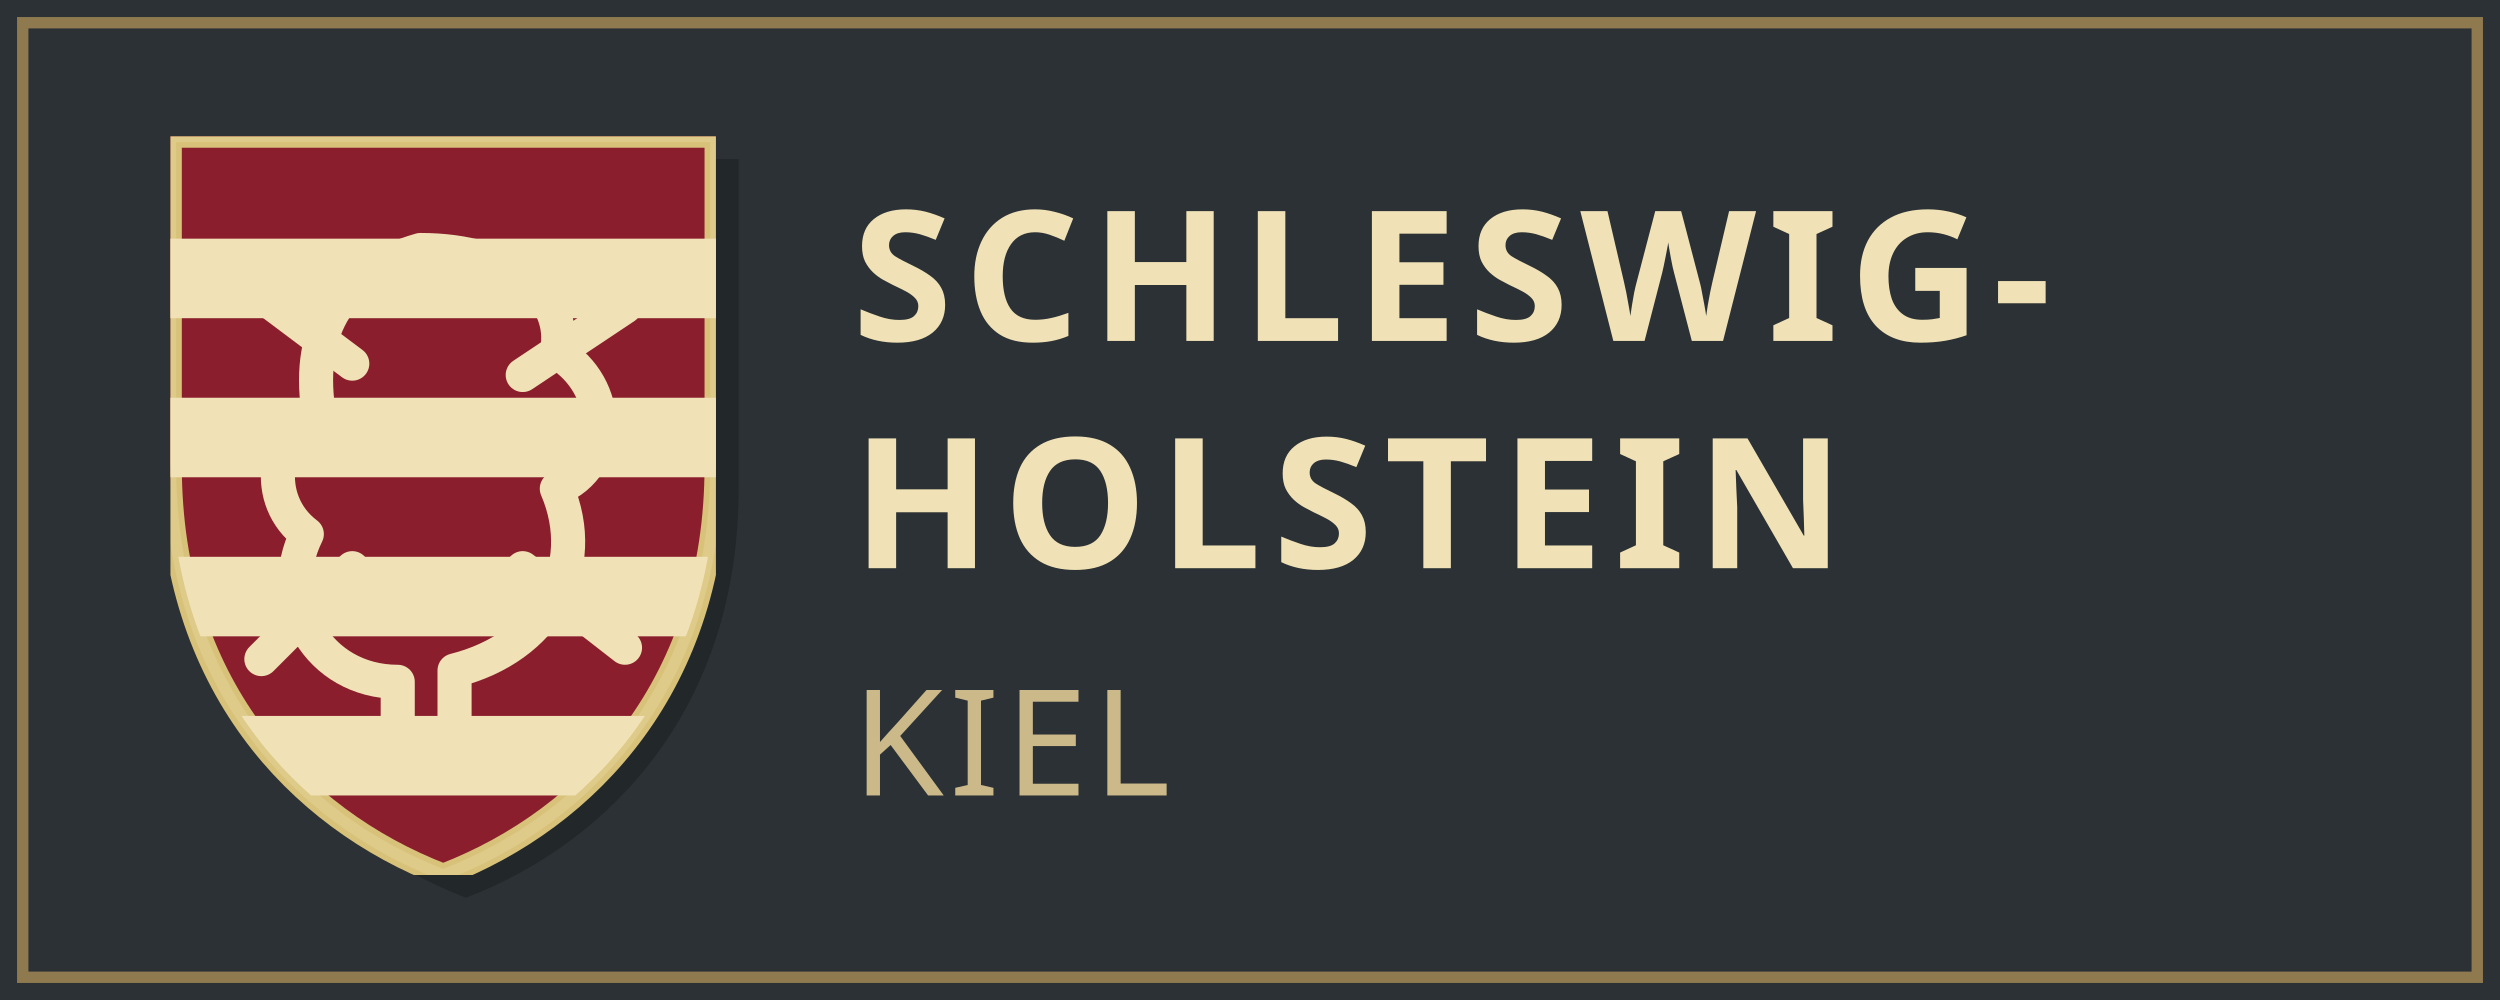
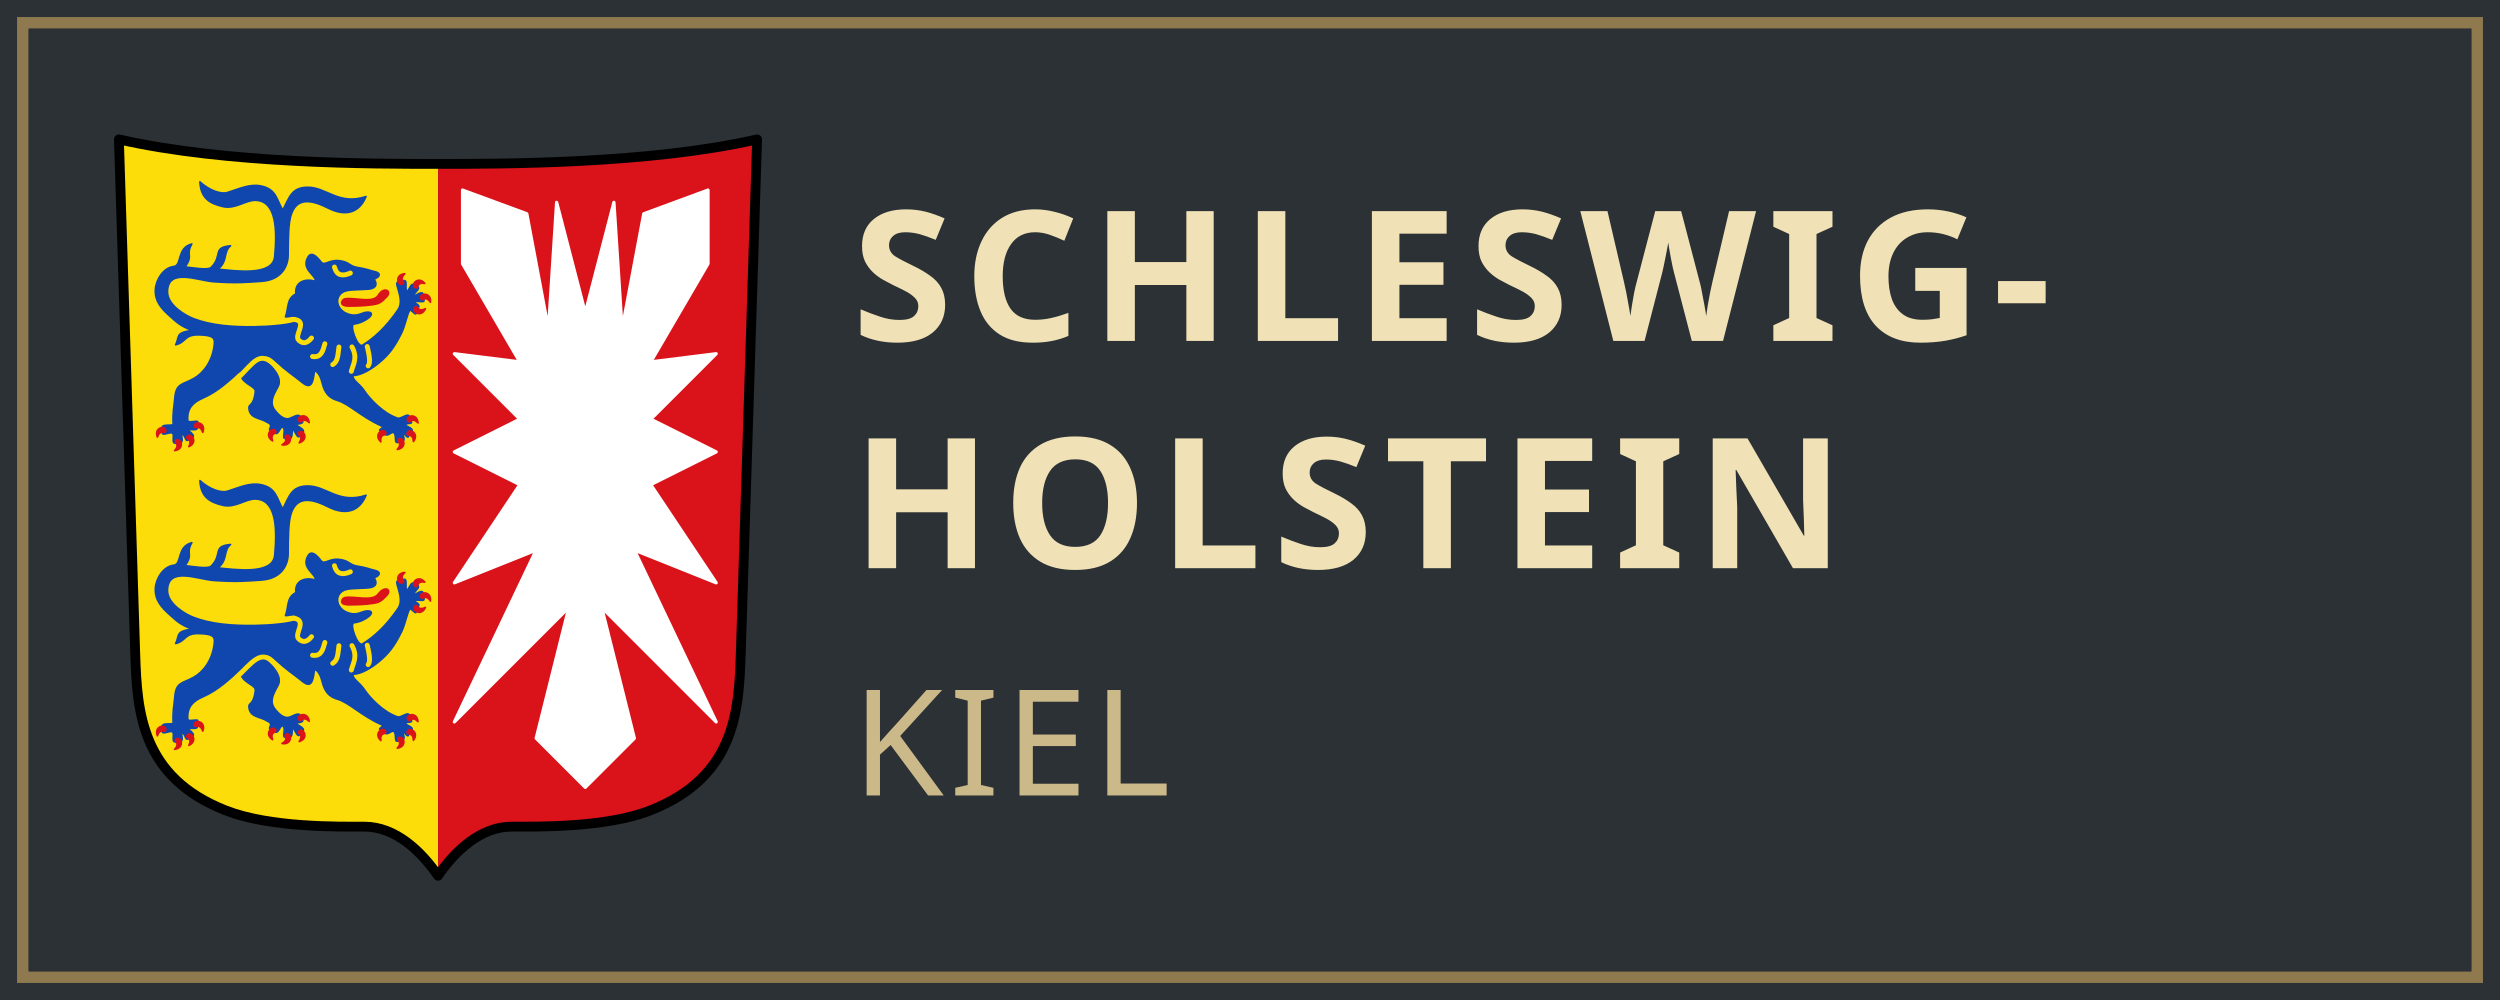
<svg xmlns="http://www.w3.org/2000/svg" width="220" height="88" viewBox="0 0 220 88">
  <defs>
-     <symbol id="shield-base" viewBox="0 0 48 65">
-       <path d="M0 0 H48 V29                C48 48 37 60 24 65                C11 60 0 48 0 29 Z" />
-     </symbol>
-     <symbol id="hessen-shield" viewBox="0 0 48 65">
-       <use href="#shield-base" fill="#8B1E2D" stroke="#D8C27A" stroke-width="2" />
-       <g clip-path="url(#shieldClip)">
-         <rect x="0" y="9" width="48" height="7" fill="#F0E2B6" />
-         <rect x="0" y="23" width="48" height="7" fill="#F0E2B6" />
-         <rect x="0" y="37" width="48" height="7" fill="#F0E2B6" />
-         <rect x="0" y="51" width="48" height="7" fill="#F0E2B6" />
-         <path d="M22 10                  C15 12 12 17 13 24                  C9 26 8 32 12 35                  C9 41 13 48 20 48                  L20 56                  L25 56                  L25 47                  C33 45 37 38 34 31                  C39 29 39 22 34 19                  C35 14 30 10 22 10 Z" fill="none" stroke="#F0E2B6" stroke-width="3" stroke-linecap="round" stroke-linejoin="round" />
-         <path d="M16 20 L8 14                  M31 21 L40 15                  M16 38 L8 46                  M31 38 L40 45" fill="none" stroke="#F0E2B6" stroke-width="3" stroke-linecap="round" />
+     <symbol id="shield-base" viewBox="0 0 400 500">
+       <g fill-rule="evenodd">
+         <path d="m201 22.819c-40 0-129.52 0-195-15l10 315c1.122 35.34 3.923 74.74 55 95 27.2 10.787 70 10 85 10 15 0 34.735 15 45 30" fill="#fcdd09" />
+         <path d="m201.04 22.818c40 0 129.52 0 195-15l-10 315c-1.122 35.34-3.923 74.74-55 95-27.2 10.787-70 10-85 10-15 0-34.735 15-45 30" fill="#da121a" />
+         <g stroke-linejoin="round" stroke-linecap="round">
+           <path d="m396 6l-10 315c-1.122 35.34-3.923 74.74-55 95-27.2 10.787-70 10-85 10-19 0-34.735 15-45 30-10.265-15-26-30-45-30-15 0-57.799.787-85-10-51.08-20.255-53.878-59.662-55-95l-10-315c65.48 15 155 15 195 15 40 0 129.52 0 195-15z" fill="none" stroke="#000" stroke-width="6" />
+           <path d="m273.5 44.5l-5 77.5-13.249-70.54-39.25-14.464v45l35 60-40-5 40 40-40 20 40 20-40 60 50-20-50 105 70-70-20 80 30 30 30-30-20-80 70 70-50-105 50 20-40-60 40-20-40-20 40-40-40 5 35-60v-45l-39.25 14.464-13.249 70.54-5-77.5-17.5 67.5z" fill="#fff" stroke="#fff" stroke-width="2" />
+           <path d="m157.02 223.49c-16.726 5.569-24.25-5.801-35.739-5.672-9.76.109-11.08 6.03-15.13 14.03-3.801-6.476-3.896-12.96-13.483-14.854-6.766-1.337-13.383 1.85-19.812 3.851-4.429 1.647-11.662-1.192-17.335-6.327.415 9.797 5.779 13.248 14.03 15.13 7.652 1.744 13.821-3.975 19.812-3.851 12.902.268 13.332 17.909 11.832 34.385-1.1 12.09-23.912 8.749-34.671 7.702 6.329-4.957 3.03-10.478 7.705-14.304-11.434 1.026-4.602 5.927-11.832 13.204-1.947 1.959-11.734.134-15.959-.275 5.277-7.152.212-7.152 4.127-14.03-9.403 2.31-5.896 13.189-11.01 13.754-6.352.702-10.93 8.01-11.282 14.03-.422 7.222 3.634 11.793 9.356 16.78 2.808 2.448 5.988 5.904 13.208 8.252-10.676 1.282-7.665 3.946-10.181 8.802 6.734-1.535 4.985-6.384 14.584-6.05 7.842.271 9.462 1.541 9.08 5.502-1.062 11.02-7.086 18.08-12.658 21.18-7.205 4.01-10.813 2.709-11.557 12.378-.375 4.869-1.345 8.092-.963 15.267.11 2.062-8.989-1.054-6.191 3.989-1.883 4.237 3.03 1.333 5.091 1.513 3.173.277-1.47 8.07 3.99 6.05 4.823 1.241 1.212-5.743 2.614-5.226 2.648.976 1.53 6.315 4.953 2.476 5.577-.955-3.177-5.523-.963-5.364 3.867.277 6.707.642 4.54-2.751 4.052-4.579-4.896-.194-5.091-2.888-.564-7.816 3.829-11.135 9.493-13.616 8.929-3.911 15.901-10.542 22.843-16.833-1.369 8.238 9.373 9.124 8.939 12.982-1.116 9.93-4.528 6.861-3.852 10.856.985 5.821 6.842 5.065 11.191 7.967 5.23 2.112-2.041 5.128 3.781 5.475 3 4.481 3.988-4.282 5.94-2.292 1.94 1.977-1.738 8.101 2.396 6.274 4.65 2.479 2.159-7.105 3.658-5.174 2.027 2.612 3.057 7.145 4.692 2.523 5.541-2.133-5.081-5.426-2.685-5.696 2.581-.291 5.684-.812 2.557-3.01-.061-4.589-4.044-1.431-6.799-.522-3.075 1.014-6.315-1.76-8.772-4.851-3.628-4.563-1.352-8.926 1.651-14.304 4.658-8.341-10.831-17.299-8.53-18.705 2.102-1.284 4.546.367 7.154 2.751 7.35 6.716 10.488 8.474 15.684 12.654 6.311 5.562 7.16.153 7.98-5.777.263-1.899 3.153.44 4.424 5.221 1.212 4.558 2.464 9.895 9.61 11.982 7.315 2.136 14.553 10.07 27.1 15.668 2.384 1.405-4.471 2.469.939 3.584 2.335 4.885 5.417-1.627 6.957.975 1.351 2.285-.817 7.678 3.627 4.59 4.479 1.03.496-5.373 1.551-5.02 1.234.419 3.501 5.422 3.624.42 5.869-2.997-3.159-4.345-2.071-5.468 1.378-1.422 5.842.513 2.426-3.465.285-5.193-4.875.357-7.282-.433-8.71-2.859-16.961-11.684-20.362-16.78-3.082-4.618-7.28-6.235-6.879-9.353 4.769.288 11.842-4.253 15.959-7.702 5.774-4.836 9.283-9.195 13.758-18.293 2.376-4.83 4.078-14.478 5.366-13.891 1.825.832 4.266 5.137 3.302-.55 5.161-2.364-2.393-3.955-.655-4.579 2.486-.893 7.434 1.59 5.057-2.435 1.142-6.911-5.941.483-5.641-1.513.285-1.896 5.823-4.888.698-5.948-2.559-3.21-4.046 5.056-5.1 3.197-1.302-2.294 1.611-8.81-3.95-5.163-5.958-1.964 3.573 9.603-1.279 16.716-7.624 11.179-15.04 17.537-21.738 21.731-3.02 1.891-8.156-12.579-5.228-12.929 7.122-.849 14.407-7.05 8.53-7.299-3.647-.155-6.435 3.671-13.208.697-5.464-2.399-7.42-9.15-2.476-12.654 2.856-2.024 8.125-1.532 15.684-2.063 3.384-.238 6.658-1.624 3.852-6.189 4.272-1.65 3.806-3.764.413-4.539-3.668-.838-4.801-1.664-10.869-2.613-4.803-.751-4.734-3.528-11.282-4.126-5.895-.539-8.689 3.455-10.731.825-2.544-3.276-5.838-6.672-7.98-3.03-4.392 7.479 4.587 10.736 4.678 14.854-5.913-1.873-12.921-.054-12.11 7.702-5.77 2.934-4.288 8.344-6.329 14.03 2.926.204 7.04-2.36 7.98 2.476-3.562 2.355-17.934 3.452-26.966 3.576-13.483.185-26.465-.848-37.15-4.951-5.252-2.02-16.06-8.381-15.959-16.505.183-14.773 18.305-6.751 28.342-6.05 13.652.951 19.633.385 29.17-.275 12.375-.857 16.193-9.515 16.235-15.954.063-9.847.061-19.806 1.926-25.03 2.381-6.672 7.444-11.413 22.288-3.851 12.211 6.22 19.902 1.671 23.356-6.982z" fill="#0f47af" stroke="#0f47af" />
+           <path d="m78.2 334.56c9.261-9.02 14.478-16.703 21.867-9.203m57.693-10.209c1.475 5.881 2 10.339.55 11.832m-9.89-11.59c3.615 6.579.805 10.406-.389 14.924m-7.569-14.877c-.693 5.02-.55 8.817-3.797 10.751m-4.784-12.743c-1.226 4.117-2.084 8.663-7.569 7.814m-11.366-22.644c8.563 1.571-.27 9.696 2.98 12.69 2.319 2.137 4.788 2.299 7.783-1.362m14.01-43.38c1.298 5.121 4.765 5.905 9.728 3.696" fill="none" stroke="#fcdd09" stroke-width="3" />
+         </g>
      </g>
-       <use href="#shield-base" fill="none" stroke="#F0E2B6" stroke-width="1" opacity="0.25" />
+       <g stroke-linejoin="round" stroke-linecap="round">
+         <g fill="#da121a" stroke="#da121a">
+           <path d="m29.512 370.52c-1.455-3.544.704-5.835 3.108-5.831 2.54.003 2.668 3.436.674 2.938-2.033-.508-3.079.891-3.782 2.893z" />
+           <path d="m40.04 378.75c3.811-.406 4.8-3.393 3.653-5.507-1.211-2.232-4.293-.713-2.906.805 1.413 1.546.68 3.131-.747 4.702z" />
+           <path d="m48.749 376.36c3.516-1.523 3.57-4.669 1.845-6.345-1.821-1.77-4.31.599-2.534 1.634 1.81 1.055 1.583 2.786.688 4.711z" />
+           <path d="m57.24 367.62c1.455-3.544-.704-5.835-3.108-5.831-2.54.003-2.668 3.436-.674 2.938 2.033-.508 3.079.891 3.782 2.893z" />
+           <path d="m193.32 292.02c-1.451 3.546-4.596 3.664-6.308 1.975-1.807-1.784.51-4.32 1.582-2.566 1.092 1.787 2.819 1.525 4.726.591z" />
+           <path d="m196.4 288.13c.482-3.801-2.199-5.45-4.52-4.821-2.451.664-1.682 4.01.115 3.01 1.831-1.019 3.205.059 4.405 1.809z" />
+           <path d="m192.96 276.58c-2.407-2.981-5.455-2.192-6.609-.083-1.219 2.227 1.729 3.992 2.252 2 .533-2.026 2.263-2.269 4.357-1.922z" />
+           <path d="m180.74 270.68c-3.828.186-4.987 3.112-3.964 5.287 1.08 2.298 4.244.958 2.947-.636-1.322-1.625-.499-3.165 1.017-4.651z" />
+           <path d="m122.28 361.64c-.392-3.811-3.377-4.811-5.495-3.672-2.237 1.202-.728 4.289.794 2.908 1.552-1.407 3.135-.669 4.701.764z" />
+           <path d="m116.19 374c3.687-1.046 4.155-4.158 2.667-6.05-1.572-1.994-4.351.025-2.727 1.285 1.655 1.284 1.201 2.971.061 4.761z" />
+           <path d="m105.64 375.22c3.768.699 5.57-1.881 5.075-4.234-.523-2.485-3.91-1.909-3.01-.059.913 1.886-.243 3.195-2.06 4.293z" />
+           <path d="m99.9 372.85c-3.285-1.972-2.924-5.098-.994-6.532 2.038-1.515 4.194 1.161 2.297 1.953-1.933.808-1.936 2.554-1.303 4.579z" />
+           <path d="m166.07 373.42c-2.881-2.527-1.967-5.538.188-6.605 2.276-1.127 3.919 1.89 1.911 2.331-2.046.45-2.361 2.168-2.099 4.274z" />
+           <path d="m176.1 378.06c3.804-.466 4.745-3.47 3.565-5.564-1.246-2.212-4.303-.644-2.893.851 1.438 1.524.73 3.12-.672 4.713z" />
+           <path d="m185.97 373.24c2.408-2.98.995-5.792-1.311-6.476-2.435-.723-3.54 2.53-1.486 2.623 2.093.095 2.696 1.734 2.797 3.854z" />
+           <path d="m188.79 361.84c-.242-3.823-3.185-4.94-5.346-3.886-2.283 1.113-.897 4.257.679 2.937 1.606-1.345 3.159-.545 4.667.949z" />
+           <path d="m144.09 286.01c5.853-1.066 16.78 2.737 20.395-2.167 3.982-5.402 8.517-2.745 5.228.825-3.441 3.735-4.941 4.404-8.392 4.904-5.369.778-10.183.901-14.835.882-6.805-.027-4.055-4.142-2.396-4.444z" />
+         </g>
+         <g fill-rule="evenodd">
+           <path d="m157.02 40.938c-16.726 5.569-24.25-5.801-35.739-5.672-9.76.109-11.08 6.03-15.13 14.03-3.801-6.476-3.896-12.96-13.483-14.854-6.766-1.337-13.383 1.85-19.812 3.851-4.429 1.647-11.662-1.192-17.335-6.327.415 9.797 5.779 13.248 14.03 15.13 7.652 1.744 13.821-3.975 19.812-3.851 12.902.268 13.332 17.909 11.832 34.385-1.1 12.09-23.912 8.749-34.671 7.702 6.329-4.957 3.03-10.478 7.705-14.304-11.434 1.026-4.602 5.927-11.832 13.204-1.947 1.959-11.734.134-15.959-.275 5.277-7.152.212-7.152 4.127-14.03-9.403 2.31-5.896 13.189-11.01 13.754-6.352.702-10.93 8.01-11.282 14.03-.422 7.222 3.634 11.793 9.356 16.78 2.808 2.448 5.988 5.904 13.208 8.252-10.676 1.282-7.665 3.946-10.181 8.802 6.734-1.535 4.985-6.384 14.584-6.05 7.842.271 9.462 1.541 9.08 5.502-1.062 11.02-7.086 18.08-12.658 21.18-7.205 4.01-10.813 2.709-11.557 12.378-.375 4.869-1.345 8.092-.963 15.267.11 2.062-8.989-1.054-6.191 3.989-1.883 4.237 3.03 1.333 5.091 1.513 3.173.277-1.47 8.07 3.99 6.05 4.823 1.241 1.212-5.743 2.614-5.226 2.648.976 1.53 6.315 4.953 2.476 5.577-.955-3.177-5.523-.963-5.364 3.867.277 6.707.642 4.54-2.751 4.052-4.578-4.896-.194-5.091-2.888-.564-7.816 3.829-11.135 9.493-13.616 8.929-3.911 15.901-10.542 22.843-16.833-1.369 8.238 9.373 9.124 8.939 12.982-1.116 9.93-4.528 6.861-3.852 10.856.985 5.821 6.842 5.065 11.191 7.967 5.23 2.112-2.041 5.128 3.781 5.475 3 4.481 3.988-4.282 5.94-2.292 1.94 1.977-1.738 8.101 2.396 6.274 4.65 2.479 2.159-7.105 3.658-5.174 2.027 2.612 3.057 7.145 4.692 2.523 5.541-2.133-5.081-5.426-2.685-5.696 2.581-.291 5.684-.812 2.557-3.01-.061-4.589-4.044-1.431-6.799-.523-3.075 1.014-6.315-1.76-8.772-4.851-3.628-4.563-1.352-8.926 1.651-14.304 4.658-8.341-10.831-17.299-8.53-18.705 2.102-1.284 4.546.367 7.154 2.751 7.35 6.716 10.488 8.474 15.684 12.654 6.311 5.562 7.16.153 7.98-5.777.263-1.899 3.153.44 4.424 5.221 1.212 4.558 2.464 9.895 9.61 11.982 7.315 2.136 14.553 10.07 27.1 15.668 2.384 1.405-4.471 2.469.939 3.584 2.335 4.885 5.417-1.627 6.957.975 1.351 2.285-.817 7.678 3.627 4.59 4.479 1.03.496-5.373 1.551-5.02 1.234.419 3.501 5.422 3.624.42 5.869-2.997-3.159-4.345-2.071-5.468 1.378-1.422 5.842.513 2.426-3.465.285-5.193-4.875.357-7.282-.433-8.71-2.859-16.961-11.684-20.362-16.78-3.082-4.618-7.28-6.235-6.879-9.353 4.769.288 11.842-4.254 15.959-7.702 5.774-4.836 9.283-9.195 13.758-18.293 2.376-4.83 4.078-14.478 5.366-13.891 1.825.832 4.266 5.137 3.302-.55 5.161-2.364-2.393-3.955-.655-4.579 2.486-.893 7.434 1.59 5.057-2.435 1.142-6.911-5.941.483-5.641-1.513.285-1.896 5.823-4.888.698-5.948-2.559-3.21-4.046 5.056-5.1 3.197-1.302-2.294 1.611-8.81-3.95-5.163-5.958-1.964 3.573 9.603-1.279 16.716-7.624 11.179-15.04 17.537-21.738 21.731-3.02 1.891-8.156-12.579-5.228-12.929 7.122-.849 14.407-7.05 8.53-7.299-3.647-.155-6.435 3.671-13.208.697-5.464-2.399-7.42-9.15-2.476-12.654 2.856-2.024 8.125-1.532 15.684-2.063 3.384-.238 6.658-1.624 3.852-6.189 4.272-1.65 3.806-3.764.413-4.539-3.668-.838-4.801-1.664-10.869-2.613-4.803-.751-4.734-3.528-11.282-4.126-5.895-.539-8.689 3.455-10.731.825-2.544-3.276-5.838-6.672-7.98-3.03-4.392 7.479 4.587 10.736 4.678 14.854-5.913-1.873-12.921-.054-12.11 7.702-5.77 2.934-4.288 8.344-6.329 14.03 2.926.204 7.04-2.36 7.98 2.476-3.562 2.355-17.934 3.452-26.966 3.576-13.483.185-26.465-.848-37.15-4.951-5.252-2.02-16.06-8.381-15.959-16.505.183-14.773 18.305-6.751 28.342-6.05 13.652.951 19.633.385 29.17-.275 12.375-.857 16.193-9.515 16.235-15.954.063-9.847.061-19.806 1.926-25.03 2.381-6.672 7.444-11.413 22.288-3.851 12.211 6.22 19.902 1.671 23.356-6.982z" fill="#0f47af" stroke="#0f47af" />
+           <path d="m78.974 151.62c9.261-9.02 12.533-15.925 20.894-9.01m57.887-10.01c1.475 5.881 2 10.339.55 11.832m-9.89-11.59c3.615 6.579.805 10.406-.389 14.924m-7.569-14.877c-.693 5.02-.55 8.817-3.797 10.751m-4.784-12.743c-1.226 4.117-2.084 8.663-7.569 7.814m-11.171-22.644c8.758.987-.464 9.696 2.785 12.69 2.319 2.137 4.788 2.299 7.783-1.362m14.01-43.38c1.298 5.121 4.765 5.905 9.728 3.696" fill="none" stroke="#fcdd09" stroke-width="3" />
+         </g>
+         <g fill="#da121a" stroke="#da121a">
+           <path d="m29.512 187.96c-1.455-3.544.704-5.835 3.108-5.831 2.54.003 2.668 3.436.674 2.938-2.033-.508-3.079.891-3.782 2.893z" />
+           <path d="m40.04 196.2c3.811-.406 4.8-3.393 3.653-5.507-1.211-2.232-4.293-.713-2.906.805 1.413 1.546.68 3.131-.747 4.702z" />
+           <path d="m48.749 193.81c3.516-1.523 3.57-4.669 1.845-6.345-1.821-1.77-4.31.599-2.534 1.634 1.81 1.055 1.583 2.786.688 4.711z" />
+           <path d="m57.24 185.07c1.455-3.544-.704-5.835-3.108-5.831-2.54.003-2.668 3.436-.674 2.938 2.033-.508 3.079.891 3.782 2.893z" />
+           <path d="m193.32 109.47c-1.451 3.546-4.596 3.664-6.308 1.975-1.807-1.784.51-4.32 1.582-2.566 1.092 1.787 2.819 1.525 4.726.591z" />
+           <path d="m196.4 105.58c.482-3.801-2.199-5.45-4.52-4.821-2.451.664-1.682 4.01.115 3.01 1.831-1.019 3.205.059 4.405 1.809z" />
+           <path d="m192.96 94.03c-2.407-2.981-5.455-2.192-6.609-.083-1.219 2.227 1.729 3.992 2.252 2 .533-2.026 2.263-2.269 4.357-1.922z" />
+           <path d="m180.74 88.12c-3.828.186-4.987 3.112-3.964 5.287 1.08 2.298 4.244.958 2.947-.636-1.322-1.625-.499-3.165 1.017-4.651z" />
+           <path d="m122.28 179.09c-.392-3.811-3.377-4.811-5.495-3.672-2.237 1.202-.728 4.289.794 2.908 1.552-1.407 3.135-.669 4.701.764z" />
+           <path d="m116.19 191.44c3.687-1.046 4.155-4.158 2.667-6.05-1.572-1.994-4.351.025-2.727 1.285 1.655 1.284 1.201 2.971.061 4.761z" />
+           <path d="m105.64 192.66c3.768.699 5.57-1.881 5.075-4.234-.523-2.485-3.91-1.909-3.01-.059.913 1.886-.243 3.195-2.06 4.293z" />
+           <path d="m99.9 190.29c-3.285-1.972-2.924-5.098-.994-6.532 2.038-1.515 4.194 1.161 2.297 1.953-1.933.808-1.936 2.554-1.303 4.579z" />
+           <path d="m166.07 190.86c-2.881-2.527-1.967-5.538.188-6.605 2.276-1.127 3.919 1.89 1.911 2.331-2.046.45-2.361 2.168-2.099 4.274z" />
+           <path d="m176.1 195.51c3.804-.466 4.745-3.47 3.565-5.564-1.246-2.212-4.303-.644-2.893.851 1.438 1.524.73 3.12-.672 4.713z" />
+           <path d="m185.97 190.69c2.408-2.98.995-5.792-1.311-6.476-2.435-.723-3.54 2.53-1.486 2.623 2.093.095 2.696 1.734 2.797 3.854z" />
+           <path d="m188.79 179.29c-.242-3.823-3.185-4.94-5.346-3.886-2.283 1.113-.897 4.257.679 2.937 1.606-1.345 3.159-.545 4.667.949z" />
+           <path d="m144.09 103.45c5.853-1.066 17.244 3.047 20.395-2.167 3.432-5.678 8.517-2.745 5.228.825-3.441 3.735-4.941 4.404-8.392 4.904-5.369.778-10.183.901-14.835.882-6.805-.028-4.055-4.142-2.396-4.444z" />
+         </g>
+       </g>
    </symbol>
    <clipPath id="shieldClip">
      <path d="M0 0 H48 V29                C48 48 37 60 24 65                C11 60 0 48 0 29 Z" />
    </clipPath>
  </defs>
  <rect x="0" y="0" width="220" height="88" fill="#2B3134" />
  <rect x="2" y="2" width="216" height="84" rx="0" fill="#2B3134" stroke="#8F7A4F" stroke-width="1" />
-   <use href="#shield-base" x="17" y="14" width="48" height="65" fill="#111315" opacity="0.35" />
-   <use href="#hessen-shield" x="15" y="12" width="48" height="65" />
+   <use href="#shield-base" x="8" y="7" width="48" height="65" fill="#111315" transform="scale(1.2)" />
  <text x="75" y="30" font-family="'D-DIN', 'DIN 1451', sans-serif" font-size="16" font-weight="700" letter-spacing="1" fill="#F0E2B6">
    SCHLESWIG-
  </text>
  <text x="75" y="50" font-family="'D-DIN', 'DIN 1451', sans-serif" font-size="16" font-weight="700" letter-spacing="1" fill="#F0E2B6">
    HOLSTEIN
  </text>
  <text x="75" y="70" font-family="'D-DIN', 'DIN 1451', sans-serif" font-size="13" font-weight="400" letter-spacing="0.5" fill="#CBB98A">
    KIEL
  </text>
</svg>
